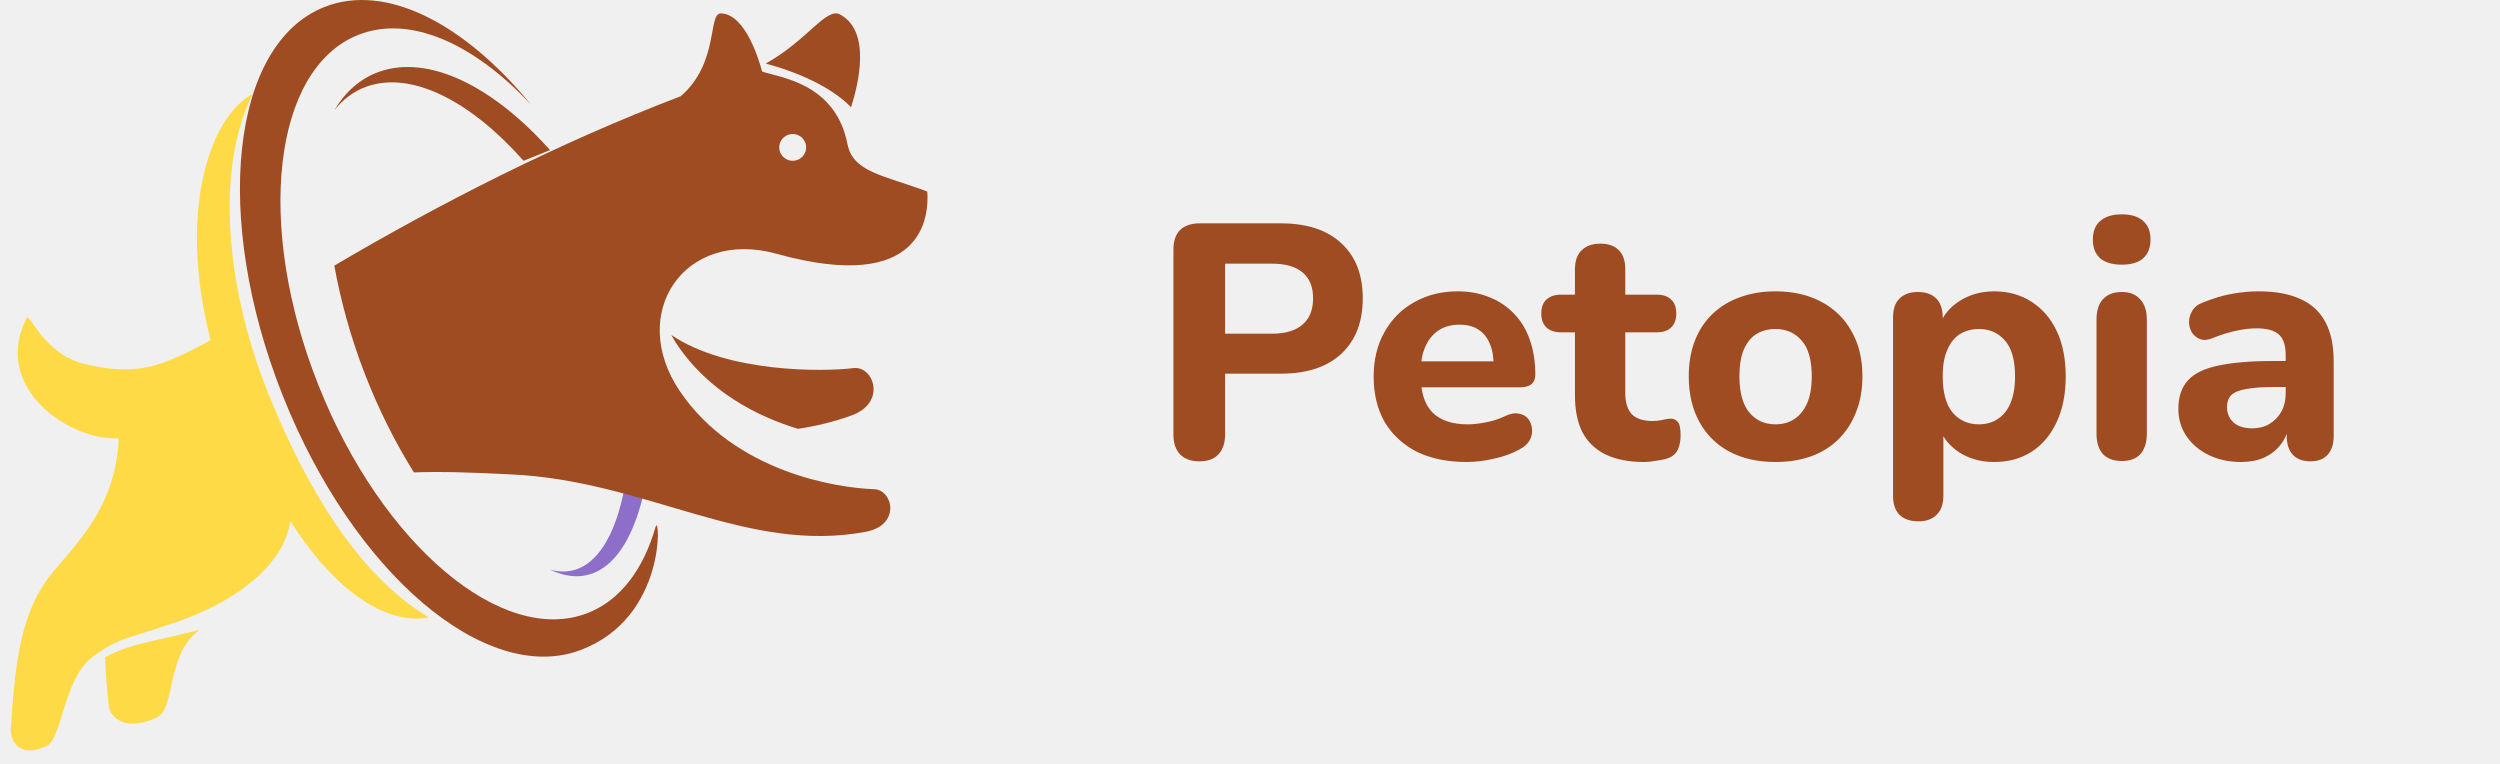
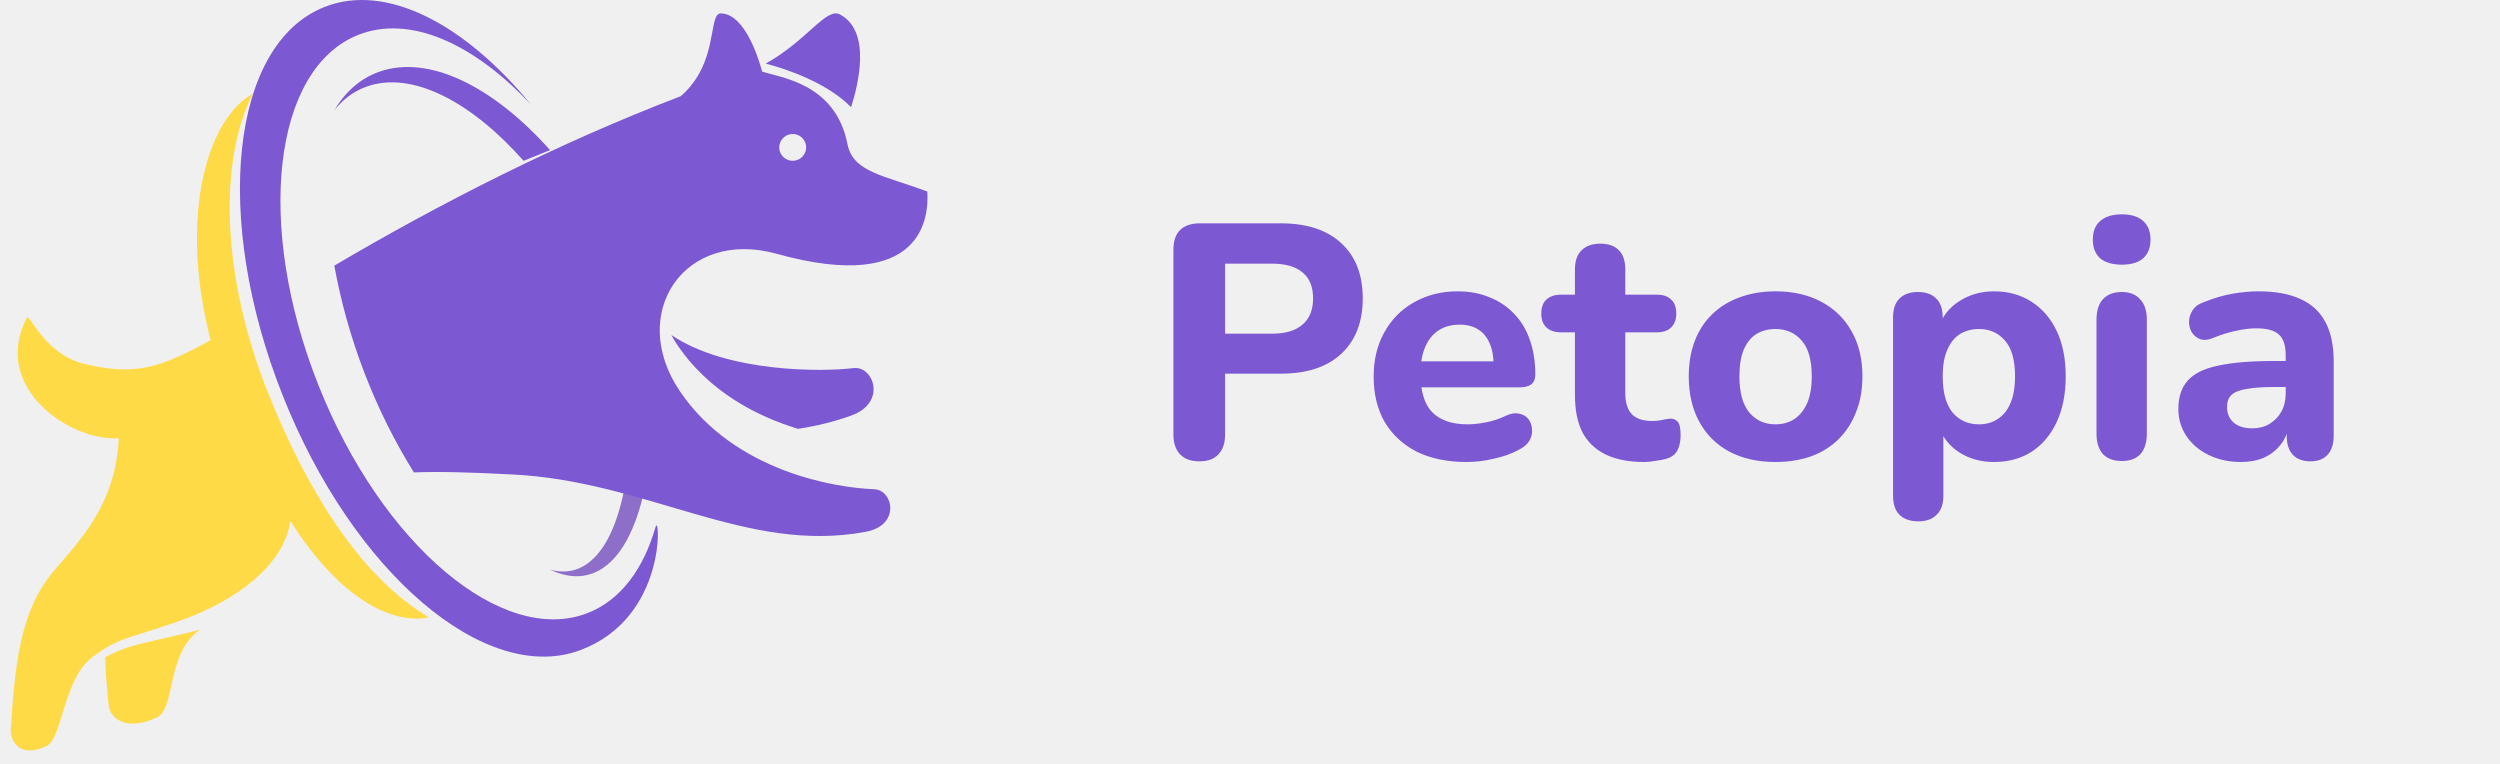
<svg xmlns="http://www.w3.org/2000/svg" width="180" height="55" viewBox="0 0 180 55" fill="none">
  <g clip-path="url(#petopia_logo)">
    <path fill-rule="evenodd" clip-rule="evenodd" d="M11.523 46.021C9.652 46.447 8.837 46.646 7.57 47.315C7.602 48.431 7.699 49.602 7.834 50.849C7.904 51.515 8.878 52.774 11.297 51.657C12.646 51.035 11.97 47.115 14.301 45.409C14.325 45.39 14.34 45.367 14.365 45.348C13.224 45.633 12.286 45.848 11.523 46.021" fill="#FFDA47" />
-     <path fill-rule="evenodd" clip-rule="evenodd" d="M61.457 26.502C59.222 26.782 52.347 26.835 48.338 24.121C48.435 24.297 48.53 24.472 48.642 24.645C50.978 28.228 54.574 29.999 57.454 30.875C58.732 30.683 60.012 30.383 61.299 29.916C63.882 28.981 62.884 26.326 61.457 26.502" fill="#A04C22" />
-     <path fill-rule="evenodd" clip-rule="evenodd" d="M26.39 6.237C29.635 5.075 33.902 7.288 37.698 11.578C38.329 11.32 38.961 11.062 39.602 10.806C35.533 6.237 30.87 3.889 27.282 5.173C25.926 5.658 24.857 6.621 24.071 7.937C24.698 7.154 25.466 6.566 26.39 6.237" fill="#A04C22" />
+     <path fill-rule="evenodd" clip-rule="evenodd" d="M61.457 26.502C59.222 26.782 52.347 26.835 48.338 24.121C48.435 24.297 48.53 24.472 48.642 24.645C50.978 28.228 54.574 29.999 57.454 30.875C58.732 30.683 60.012 30.383 61.299 29.916C63.882 28.981 62.884 26.326 61.457 26.502" fill="#7C58D3" />
+     <path fill-rule="evenodd" clip-rule="evenodd" d="M26.39 6.237C29.635 5.075 33.902 7.288 37.698 11.578C38.329 11.32 38.961 11.062 39.602 10.806C35.533 6.237 30.87 3.889 27.282 5.173C25.926 5.658 24.857 6.621 24.071 7.937C24.698 7.154 25.466 6.566 26.39 6.237" fill="#7C58D3" />
    <path fill-rule="evenodd" clip-rule="evenodd" d="M45.037 34.734C44.518 37.747 43.503 39.915 41.999 40.769C41.26 41.185 40.448 41.249 39.602 41.013C40.867 41.614 42.082 41.666 43.172 41.048C44.698 40.183 45.772 38.119 46.396 35.282C45.946 35.098 45.494 34.914 45.037 34.734" fill="#8D6EC8" />
-     <path fill-rule="evenodd" clip-rule="evenodd" d="M38.248 7.554C34.154 3.147 29.521 1.041 25.801 2.509C19.647 4.946 18.357 16.237 22.924 27.727C27.489 39.221 36.184 46.562 42.343 44.126C44.698 43.194 46.334 40.963 47.207 37.923C47.504 36.885 48.058 44.482 41.762 46.817C34.966 49.337 25.439 41.276 20.36 28.488C15.274 15.697 16.62 3.168 23.359 0.504C27.788 -1.252 33.449 1.697 38.248 7.554" fill="#A04C22" />
+     <path fill-rule="evenodd" clip-rule="evenodd" d="M38.248 7.554C34.154 3.147 29.521 1.041 25.801 2.509C19.647 4.946 18.357 16.237 22.924 27.727C27.489 39.221 36.184 46.562 42.343 44.126C44.698 43.194 46.334 40.963 47.207 37.923C47.504 36.885 48.058 44.482 41.762 46.817C34.966 49.337 25.439 41.276 20.36 28.488C15.274 15.697 16.62 3.168 23.359 0.504C27.788 -1.252 33.449 1.697 38.248 7.554" fill="#7C58D3" />
    <path fill-rule="evenodd" clip-rule="evenodd" d="M19.349 28.412C15.958 19.985 15.711 11.684 18.199 6.754C15.065 8.446 12.792 15.267 15.164 24.489C15.16 24.492 15.156 24.494 15.153 24.497C11.545 26.464 9.815 27.086 6.105 26.209C3.137 25.504 2.135 22.478 1.924 22.89C-0.683 27.96 5.142 31.804 8.55 31.553C8.315 36.966 4.932 39.625 3.42 41.687C1.438 44.391 1.059 48.049 0.778 52.496C0.73 53.218 1.296 54.667 3.344 53.721C4.485 53.191 4.557 48.921 6.624 47.333C8.501 45.891 9.253 45.991 12.831 44.741C16.893 43.323 20.416 40.775 20.911 37.513C21.193 37.945 21.465 38.384 21.768 38.798C26.78 45.779 30.866 44.438 30.866 44.438C25.748 41.414 21.965 34.914 19.349 28.412" fill="#FFDA47" />
-     <path fill-rule="evenodd" clip-rule="evenodd" d="M61.277 7.719C61.795 6.091 62.755 2.263 60.483 1.041C59.482 0.505 58.137 2.904 55.133 4.577C56.529 4.946 59.516 5.92 61.277 7.719" fill="#A04C22" />
-     <path fill-rule="evenodd" clip-rule="evenodd" d="M57.163 9.652C57.694 9.7 58.087 10.169 58.041 10.7C57.991 11.23 57.518 11.621 56.985 11.574C56.456 11.526 56.061 11.056 56.107 10.527C56.159 9.997 56.627 9.605 57.163 9.652ZM62.938 35.222C60.24 35.134 52.881 33.987 48.943 28.156C45.163 22.559 49.276 16.428 55.913 18.272C66.532 21.22 66.891 15.543 66.764 13.789C63.62 12.611 61.416 12.409 61.016 10.37C60.151 5.94 56.077 5.579 54.873 5.151C54.688 4.479 53.707 1.001 51.904 0.965C50.954 0.946 51.791 4.53 49.013 6.927C40.219 10.281 31.596 14.683 24.071 19.126C24.524 21.622 25.229 24.213 26.23 26.822C27.241 29.453 28.46 31.862 29.8 34.014C31.676 33.941 33.896 34.008 36.795 34.156C46.571 34.614 53.745 39.901 62.334 38.289C64.878 37.812 64.297 35.267 62.938 35.222V35.222Z" fill="#A04C22" />
-     <path d="M86.358 33.216C85.75 33.216 85.286 33.048 84.966 32.712C84.646 32.376 84.486 31.904 84.486 31.296V17.976C84.486 17.352 84.646 16.88 84.966 16.56C85.302 16.24 85.774 16.08 86.382 16.08H92.214C94.102 16.08 95.558 16.56 96.582 17.52C97.606 18.464 98.118 19.784 98.118 21.48C98.118 23.176 97.606 24.504 96.582 25.464C95.558 26.424 94.102 26.904 92.214 26.904H88.206V31.296C88.206 31.904 88.046 32.376 87.726 32.712C87.422 33.048 86.966 33.216 86.358 33.216ZM88.206 24.024H91.59C92.55 24.024 93.278 23.808 93.774 23.376C94.286 22.944 94.542 22.312 94.542 21.48C94.542 20.648 94.286 20.024 93.774 19.608C93.278 19.192 92.55 18.984 91.59 18.984H88.206V24.024ZM105.599 33.264C104.207 33.264 103.007 33.016 101.999 32.52C101.007 32.008 100.239 31.296 99.695 30.384C99.167 29.456 98.903 28.368 98.903 27.12C98.903 25.904 99.159 24.84 99.671 23.928C100.183 23 100.895 22.28 101.807 21.768C102.735 21.24 103.783 20.976 104.951 20.976C105.799 20.976 106.567 21.12 107.255 21.408C107.943 21.68 108.535 22.08 109.031 22.608C109.527 23.12 109.903 23.752 110.159 24.504C110.415 25.24 110.543 26.064 110.543 26.976C110.543 27.28 110.447 27.512 110.255 27.672C110.063 27.816 109.783 27.888 109.415 27.888H101.879V26.016H107.927L107.543 26.352C107.543 25.696 107.447 25.152 107.255 24.72C107.063 24.272 106.783 23.936 106.415 23.712C106.063 23.488 105.623 23.376 105.095 23.376C104.503 23.376 103.999 23.512 103.583 23.784C103.167 24.056 102.847 24.448 102.623 24.96C102.399 25.472 102.287 26.088 102.287 26.808V27C102.287 28.216 102.567 29.112 103.127 29.688C103.703 30.264 104.551 30.552 105.671 30.552C106.055 30.552 106.495 30.504 106.991 30.408C107.487 30.312 107.951 30.16 108.383 29.952C108.751 29.776 109.079 29.72 109.367 29.784C109.655 29.832 109.879 29.96 110.039 30.168C110.199 30.376 110.287 30.616 110.303 30.888C110.335 31.16 110.279 31.432 110.135 31.704C109.991 31.96 109.751 32.176 109.415 32.352C108.871 32.656 108.255 32.88 107.567 33.024C106.895 33.184 106.239 33.264 105.599 33.264ZM118.364 33.264C117.26 33.264 116.332 33.08 115.58 32.712C114.844 32.344 114.292 31.808 113.924 31.104C113.572 30.4 113.396 29.512 113.396 28.44V23.928H112.388C111.94 23.928 111.588 23.808 111.332 23.568C111.092 23.328 110.972 23 110.972 22.584C110.972 22.136 111.092 21.8 111.332 21.576C111.588 21.336 111.94 21.216 112.388 21.216H113.396V19.392C113.396 18.784 113.556 18.328 113.876 18.024C114.196 17.704 114.644 17.544 115.22 17.544C115.812 17.544 116.26 17.704 116.564 18.024C116.868 18.328 117.02 18.784 117.02 19.392V21.216H119.3C119.748 21.216 120.092 21.336 120.332 21.576C120.572 21.8 120.692 22.136 120.692 22.584C120.692 23 120.572 23.328 120.332 23.568C120.092 23.808 119.748 23.928 119.3 23.928H117.02V28.296C117.02 28.968 117.172 29.472 117.476 29.808C117.796 30.144 118.3 30.312 118.988 30.312C119.228 30.312 119.452 30.288 119.66 30.24C119.868 30.192 120.06 30.16 120.236 30.144C120.46 30.128 120.644 30.2 120.788 30.36C120.932 30.504 121.004 30.832 121.004 31.344C121.004 31.728 120.94 32.064 120.812 32.352C120.684 32.64 120.46 32.848 120.14 32.976C119.932 33.056 119.644 33.12 119.276 33.168C118.924 33.232 118.62 33.264 118.364 33.264ZM127.83 33.264C126.566 33.264 125.462 33.016 124.518 32.52C123.59 32.024 122.87 31.312 122.358 30.384C121.846 29.456 121.59 28.36 121.59 27.096C121.59 26.152 121.734 25.304 122.022 24.552C122.31 23.8 122.726 23.16 123.27 22.632C123.83 22.088 124.494 21.68 125.262 21.408C126.03 21.12 126.886 20.976 127.83 20.976C129.094 20.976 130.19 21.224 131.118 21.72C132.062 22.216 132.79 22.92 133.302 23.832C133.83 24.744 134.094 25.832 134.094 27.096C134.094 28.056 133.942 28.912 133.638 29.664C133.35 30.416 132.934 31.064 132.39 31.608C131.846 32.152 131.182 32.568 130.398 32.856C129.63 33.128 128.774 33.264 127.83 33.264ZM127.83 30.552C128.358 30.552 128.814 30.424 129.198 30.168C129.582 29.912 129.886 29.536 130.11 29.04C130.334 28.528 130.446 27.88 130.446 27.096C130.446 25.928 130.206 25.072 129.726 24.528C129.246 23.968 128.614 23.688 127.83 23.688C127.318 23.688 126.862 23.808 126.462 24.048C126.078 24.288 125.774 24.664 125.55 25.176C125.342 25.672 125.238 26.312 125.238 27.096C125.238 28.264 125.478 29.136 125.958 29.712C126.438 30.272 127.062 30.552 127.83 30.552ZM138.123 37.536C137.531 37.536 137.075 37.376 136.755 37.056C136.451 36.752 136.299 36.296 136.299 35.688V22.848C136.299 22.256 136.451 21.808 136.755 21.504C137.075 21.184 137.515 21.024 138.075 21.024C138.667 21.024 139.115 21.184 139.419 21.504C139.723 21.808 139.875 22.256 139.875 22.848V24.48L139.611 23.544C139.851 22.776 140.331 22.16 141.051 21.696C141.787 21.216 142.627 20.976 143.571 20.976C144.595 20.976 145.491 21.224 146.259 21.72C147.043 22.216 147.651 22.92 148.083 23.832C148.515 24.744 148.731 25.832 148.731 27.096C148.731 28.36 148.515 29.456 148.083 30.384C147.651 31.312 147.051 32.024 146.283 32.52C145.515 33.016 144.611 33.264 143.571 33.264C142.643 33.264 141.819 33.04 141.099 32.592C140.379 32.128 139.891 31.528 139.635 30.792H139.923V35.688C139.923 36.296 139.763 36.752 139.443 37.056C139.139 37.376 138.699 37.536 138.123 37.536ZM142.491 30.552C143.003 30.552 143.451 30.424 143.835 30.168C144.235 29.912 144.539 29.536 144.747 29.04C144.971 28.528 145.083 27.88 145.083 27.096C145.083 25.928 144.843 25.072 144.363 24.528C143.883 23.968 143.259 23.688 142.491 23.688C141.979 23.688 141.523 23.808 141.123 24.048C140.739 24.288 140.435 24.664 140.211 25.176C139.987 25.672 139.875 26.312 139.875 27.096C139.875 28.264 140.115 29.136 140.595 29.712C141.075 30.272 141.707 30.552 142.491 30.552ZM152.772 33.192C152.18 33.192 151.724 33.024 151.404 32.688C151.1 32.336 150.948 31.848 150.948 31.224V23.016C150.948 22.376 151.1 21.888 151.404 21.552C151.724 21.2 152.18 21.024 152.772 21.024C153.348 21.024 153.788 21.2 154.092 21.552C154.412 21.888 154.572 22.376 154.572 23.016V31.224C154.572 31.848 154.42 32.336 154.116 32.688C153.812 33.024 153.364 33.192 152.772 33.192ZM152.772 19.056C152.1 19.056 151.58 18.904 151.212 18.6C150.86 18.28 150.684 17.832 150.684 17.256C150.684 16.664 150.86 16.216 151.212 15.912C151.58 15.592 152.1 15.432 152.772 15.432C153.444 15.432 153.956 15.592 154.308 15.912C154.66 16.216 154.836 16.664 154.836 17.256C154.836 17.832 154.66 18.28 154.308 18.6C153.956 18.904 153.444 19.056 152.772 19.056ZM161.354 33.264C160.49 33.264 159.714 33.096 159.026 32.76C158.338 32.424 157.802 31.968 157.418 31.392C157.034 30.816 156.842 30.168 156.842 29.448C156.842 28.584 157.066 27.904 157.514 27.408C157.962 26.896 158.69 26.536 159.698 26.328C160.706 26.104 162.042 25.992 163.706 25.992H164.978V27.864H163.73C162.914 27.864 162.25 27.912 161.738 28.008C161.242 28.088 160.882 28.232 160.658 28.44C160.45 28.648 160.346 28.936 160.346 29.304C160.346 29.752 160.498 30.12 160.802 30.408C161.122 30.696 161.578 30.84 162.17 30.84C162.634 30.84 163.042 30.736 163.394 30.528C163.762 30.304 164.05 30.008 164.258 29.64C164.466 29.256 164.57 28.824 164.57 28.344V25.584C164.57 24.88 164.41 24.384 164.09 24.096C163.77 23.792 163.226 23.64 162.458 23.64C162.026 23.64 161.554 23.696 161.042 23.808C160.546 23.904 159.994 24.072 159.386 24.312C159.034 24.472 158.722 24.512 158.45 24.432C158.178 24.336 157.97 24.176 157.826 23.952C157.682 23.712 157.61 23.456 157.61 23.184C157.61 22.896 157.69 22.624 157.85 22.368C158.01 22.096 158.274 21.896 158.642 21.768C159.394 21.464 160.098 21.256 160.754 21.144C161.426 21.032 162.042 20.976 162.602 20.976C163.834 20.976 164.842 21.16 165.626 21.528C166.426 21.88 167.026 22.432 167.426 23.184C167.826 23.92 168.026 24.872 168.026 26.04V31.368C168.026 31.96 167.882 32.416 167.594 32.736C167.306 33.056 166.89 33.216 166.346 33.216C165.802 33.216 165.378 33.056 165.074 32.736C164.786 32.416 164.642 31.96 164.642 31.368V30.48L164.81 30.624C164.714 31.168 164.506 31.64 164.186 32.04C163.882 32.424 163.49 32.728 163.01 32.952C162.53 33.16 161.978 33.264 161.354 33.264Z" fill="#A04C22" />
+     <path fill-rule="evenodd" clip-rule="evenodd" d="M61.277 7.719C61.795 6.091 62.755 2.263 60.483 1.041C59.482 0.505 58.137 2.904 55.133 4.577C56.529 4.946 59.516 5.92 61.277 7.719" fill="#7C58D3" />
+     <path fill-rule="evenodd" clip-rule="evenodd" d="M57.163 9.652C57.694 9.7 58.087 10.169 58.041 10.7C57.991 11.23 57.518 11.621 56.985 11.574C56.456 11.526 56.061 11.056 56.107 10.527C56.159 9.997 56.627 9.605 57.163 9.652ZM62.938 35.222C60.24 35.134 52.881 33.987 48.943 28.156C45.163 22.559 49.276 16.428 55.913 18.272C66.532 21.22 66.891 15.543 66.764 13.789C63.62 12.611 61.416 12.409 61.016 10.37C60.151 5.94 56.077 5.579 54.873 5.151C54.688 4.479 53.707 1.001 51.904 0.965C50.954 0.946 51.791 4.53 49.013 6.927C40.219 10.281 31.596 14.683 24.071 19.126C24.524 21.622 25.229 24.213 26.23 26.822C27.241 29.453 28.46 31.862 29.8 34.014C31.676 33.941 33.896 34.008 36.795 34.156C46.571 34.614 53.745 39.901 62.334 38.289C64.878 37.812 64.297 35.267 62.938 35.222V35.222Z" fill="#7C58D3" />
+     <path d="M86.358 33.216C85.75 33.216 85.286 33.048 84.966 32.712C84.646 32.376 84.486 31.904 84.486 31.296V17.976C84.486 17.352 84.646 16.88 84.966 16.56C85.302 16.24 85.774 16.08 86.382 16.08H92.214C94.102 16.08 95.558 16.56 96.582 17.52C97.606 18.464 98.118 19.784 98.118 21.48C98.118 23.176 97.606 24.504 96.582 25.464C95.558 26.424 94.102 26.904 92.214 26.904H88.206V31.296C88.206 31.904 88.046 32.376 87.726 32.712C87.422 33.048 86.966 33.216 86.358 33.216ZM88.206 24.024H91.59C92.55 24.024 93.278 23.808 93.774 23.376C94.286 22.944 94.542 22.312 94.542 21.48C94.542 20.648 94.286 20.024 93.774 19.608C93.278 19.192 92.55 18.984 91.59 18.984H88.206V24.024ZM105.599 33.264C104.207 33.264 103.007 33.016 101.999 32.52C101.007 32.008 100.239 31.296 99.695 30.384C99.167 29.456 98.903 28.368 98.903 27.12C98.903 25.904 99.159 24.84 99.671 23.928C100.183 23 100.895 22.28 101.807 21.768C102.735 21.24 103.783 20.976 104.951 20.976C105.799 20.976 106.567 21.12 107.255 21.408C107.943 21.68 108.535 22.08 109.031 22.608C109.527 23.12 109.903 23.752 110.159 24.504C110.415 25.24 110.543 26.064 110.543 26.976C110.543 27.28 110.447 27.512 110.255 27.672C110.063 27.816 109.783 27.888 109.415 27.888H101.879V26.016H107.927L107.543 26.352C107.543 25.696 107.447 25.152 107.255 24.72C107.063 24.272 106.783 23.936 106.415 23.712C106.063 23.488 105.623 23.376 105.095 23.376C104.503 23.376 103.999 23.512 103.583 23.784C103.167 24.056 102.847 24.448 102.623 24.96C102.399 25.472 102.287 26.088 102.287 26.808V27C102.287 28.216 102.567 29.112 103.127 29.688C103.703 30.264 104.551 30.552 105.671 30.552C106.055 30.552 106.495 30.504 106.991 30.408C107.487 30.312 107.951 30.16 108.383 29.952C108.751 29.776 109.079 29.72 109.367 29.784C109.655 29.832 109.879 29.96 110.039 30.168C110.199 30.376 110.287 30.616 110.303 30.888C110.335 31.16 110.279 31.432 110.135 31.704C109.991 31.96 109.751 32.176 109.415 32.352C108.871 32.656 108.255 32.88 107.567 33.024C106.895 33.184 106.239 33.264 105.599 33.264ZM118.364 33.264C117.26 33.264 116.332 33.08 115.58 32.712C114.844 32.344 114.292 31.808 113.924 31.104C113.572 30.4 113.396 29.512 113.396 28.44V23.928H112.388C111.94 23.928 111.588 23.808 111.332 23.568C111.092 23.328 110.972 23 110.972 22.584C110.972 22.136 111.092 21.8 111.332 21.576C111.588 21.336 111.94 21.216 112.388 21.216H113.396V19.392C113.396 18.784 113.556 18.328 113.876 18.024C114.196 17.704 114.644 17.544 115.22 17.544C115.812 17.544 116.26 17.704 116.564 18.024C116.868 18.328 117.02 18.784 117.02 19.392V21.216H119.3C119.748 21.216 120.092 21.336 120.332 21.576C120.572 21.8 120.692 22.136 120.692 22.584C120.692 23 120.572 23.328 120.332 23.568C120.092 23.808 119.748 23.928 119.3 23.928H117.02V28.296C117.02 28.968 117.172 29.472 117.476 29.808C117.796 30.144 118.3 30.312 118.988 30.312C119.228 30.312 119.452 30.288 119.66 30.24C119.868 30.192 120.06 30.16 120.236 30.144C120.46 30.128 120.644 30.2 120.788 30.36C120.932 30.504 121.004 30.832 121.004 31.344C121.004 31.728 120.94 32.064 120.812 32.352C120.684 32.64 120.46 32.848 120.14 32.976C119.932 33.056 119.644 33.12 119.276 33.168C118.924 33.232 118.62 33.264 118.364 33.264ZM127.83 33.264C126.566 33.264 125.462 33.016 124.518 32.52C123.59 32.024 122.87 31.312 122.358 30.384C121.846 29.456 121.59 28.36 121.59 27.096C121.59 26.152 121.734 25.304 122.022 24.552C122.31 23.8 122.726 23.16 123.27 22.632C123.83 22.088 124.494 21.68 125.262 21.408C126.03 21.12 126.886 20.976 127.83 20.976C129.094 20.976 130.19 21.224 131.118 21.72C132.062 22.216 132.79 22.92 133.302 23.832C133.83 24.744 134.094 25.832 134.094 27.096C134.094 28.056 133.942 28.912 133.638 29.664C133.35 30.416 132.934 31.064 132.39 31.608C131.846 32.152 131.182 32.568 130.398 32.856C129.63 33.128 128.774 33.264 127.83 33.264ZM127.83 30.552C128.358 30.552 128.814 30.424 129.198 30.168C129.582 29.912 129.886 29.536 130.11 29.04C130.334 28.528 130.446 27.88 130.446 27.096C130.446 25.928 130.206 25.072 129.726 24.528C129.246 23.968 128.614 23.688 127.83 23.688C127.318 23.688 126.862 23.808 126.462 24.048C126.078 24.288 125.774 24.664 125.55 25.176C125.342 25.672 125.238 26.312 125.238 27.096C125.238 28.264 125.478 29.136 125.958 29.712C126.438 30.272 127.062 30.552 127.83 30.552ZM138.123 37.536C137.531 37.536 137.075 37.376 136.755 37.056C136.451 36.752 136.299 36.296 136.299 35.688V22.848C136.299 22.256 136.451 21.808 136.755 21.504C137.075 21.184 137.515 21.024 138.075 21.024C138.667 21.024 139.115 21.184 139.419 21.504C139.723 21.808 139.875 22.256 139.875 22.848V24.48L139.611 23.544C139.851 22.776 140.331 22.16 141.051 21.696C141.787 21.216 142.627 20.976 143.571 20.976C144.595 20.976 145.491 21.224 146.259 21.72C147.043 22.216 147.651 22.92 148.083 23.832C148.515 24.744 148.731 25.832 148.731 27.096C148.731 28.36 148.515 29.456 148.083 30.384C147.651 31.312 147.051 32.024 146.283 32.52C145.515 33.016 144.611 33.264 143.571 33.264C142.643 33.264 141.819 33.04 141.099 32.592C140.379 32.128 139.891 31.528 139.635 30.792H139.923V35.688C139.923 36.296 139.763 36.752 139.443 37.056C139.139 37.376 138.699 37.536 138.123 37.536ZM142.491 30.552C143.003 30.552 143.451 30.424 143.835 30.168C144.235 29.912 144.539 29.536 144.747 29.04C144.971 28.528 145.083 27.88 145.083 27.096C145.083 25.928 144.843 25.072 144.363 24.528C143.883 23.968 143.259 23.688 142.491 23.688C141.979 23.688 141.523 23.808 141.123 24.048C140.739 24.288 140.435 24.664 140.211 25.176C139.987 25.672 139.875 26.312 139.875 27.096C139.875 28.264 140.115 29.136 140.595 29.712C141.075 30.272 141.707 30.552 142.491 30.552ZM152.772 33.192C152.18 33.192 151.724 33.024 151.404 32.688C151.1 32.336 150.948 31.848 150.948 31.224V23.016C150.948 22.376 151.1 21.888 151.404 21.552C151.724 21.2 152.18 21.024 152.772 21.024C153.348 21.024 153.788 21.2 154.092 21.552C154.412 21.888 154.572 22.376 154.572 23.016V31.224C154.572 31.848 154.42 32.336 154.116 32.688C153.812 33.024 153.364 33.192 152.772 33.192ZM152.772 19.056C152.1 19.056 151.58 18.904 151.212 18.6C150.86 18.28 150.684 17.832 150.684 17.256C150.684 16.664 150.86 16.216 151.212 15.912C151.58 15.592 152.1 15.432 152.772 15.432C153.444 15.432 153.956 15.592 154.308 15.912C154.66 16.216 154.836 16.664 154.836 17.256C154.836 17.832 154.66 18.28 154.308 18.6C153.956 18.904 153.444 19.056 152.772 19.056ZM161.354 33.264C160.49 33.264 159.714 33.096 159.026 32.76C158.338 32.424 157.802 31.968 157.418 31.392C157.034 30.816 156.842 30.168 156.842 29.448C156.842 28.584 157.066 27.904 157.514 27.408C157.962 26.896 158.69 26.536 159.698 26.328C160.706 26.104 162.042 25.992 163.706 25.992H164.978V27.864H163.73C162.914 27.864 162.25 27.912 161.738 28.008C161.242 28.088 160.882 28.232 160.658 28.44C160.45 28.648 160.346 28.936 160.346 29.304C160.346 29.752 160.498 30.12 160.802 30.408C161.122 30.696 161.578 30.84 162.17 30.84C162.634 30.84 163.042 30.736 163.394 30.528C163.762 30.304 164.05 30.008 164.258 29.64C164.466 29.256 164.57 28.824 164.57 28.344V25.584C164.57 24.88 164.41 24.384 164.09 24.096C163.77 23.792 163.226 23.64 162.458 23.64C162.026 23.64 161.554 23.696 161.042 23.808C160.546 23.904 159.994 24.072 159.386 24.312C159.034 24.472 158.722 24.512 158.45 24.432C158.178 24.336 157.97 24.176 157.826 23.952C157.682 23.712 157.61 23.456 157.61 23.184C157.61 22.896 157.69 22.624 157.85 22.368C158.01 22.096 158.274 21.896 158.642 21.768C159.394 21.464 160.098 21.256 160.754 21.144C161.426 21.032 162.042 20.976 162.602 20.976C163.834 20.976 164.842 21.16 165.626 21.528C166.426 21.88 167.026 22.432 167.426 23.184C167.826 23.92 168.026 24.872 168.026 26.04V31.368C168.026 31.96 167.882 32.416 167.594 32.736C167.306 33.056 166.89 33.216 166.346 33.216C165.802 33.216 165.378 33.056 165.074 32.736C164.786 32.416 164.642 31.96 164.642 31.368V30.48L164.81 30.624C164.714 31.168 164.506 31.64 164.186 32.04C163.882 32.424 163.49 32.728 163.01 32.952C162.53 33.16 161.978 33.264 161.354 33.264Z" fill="#7C58D3" />
  </g>
  <defs>
    <clipPath id="petopia_logo">
      <rect width="179.014" height="54.031" fill="white" transform="translate(0.775391)" />
    </clipPath>
  </defs>
</svg>
